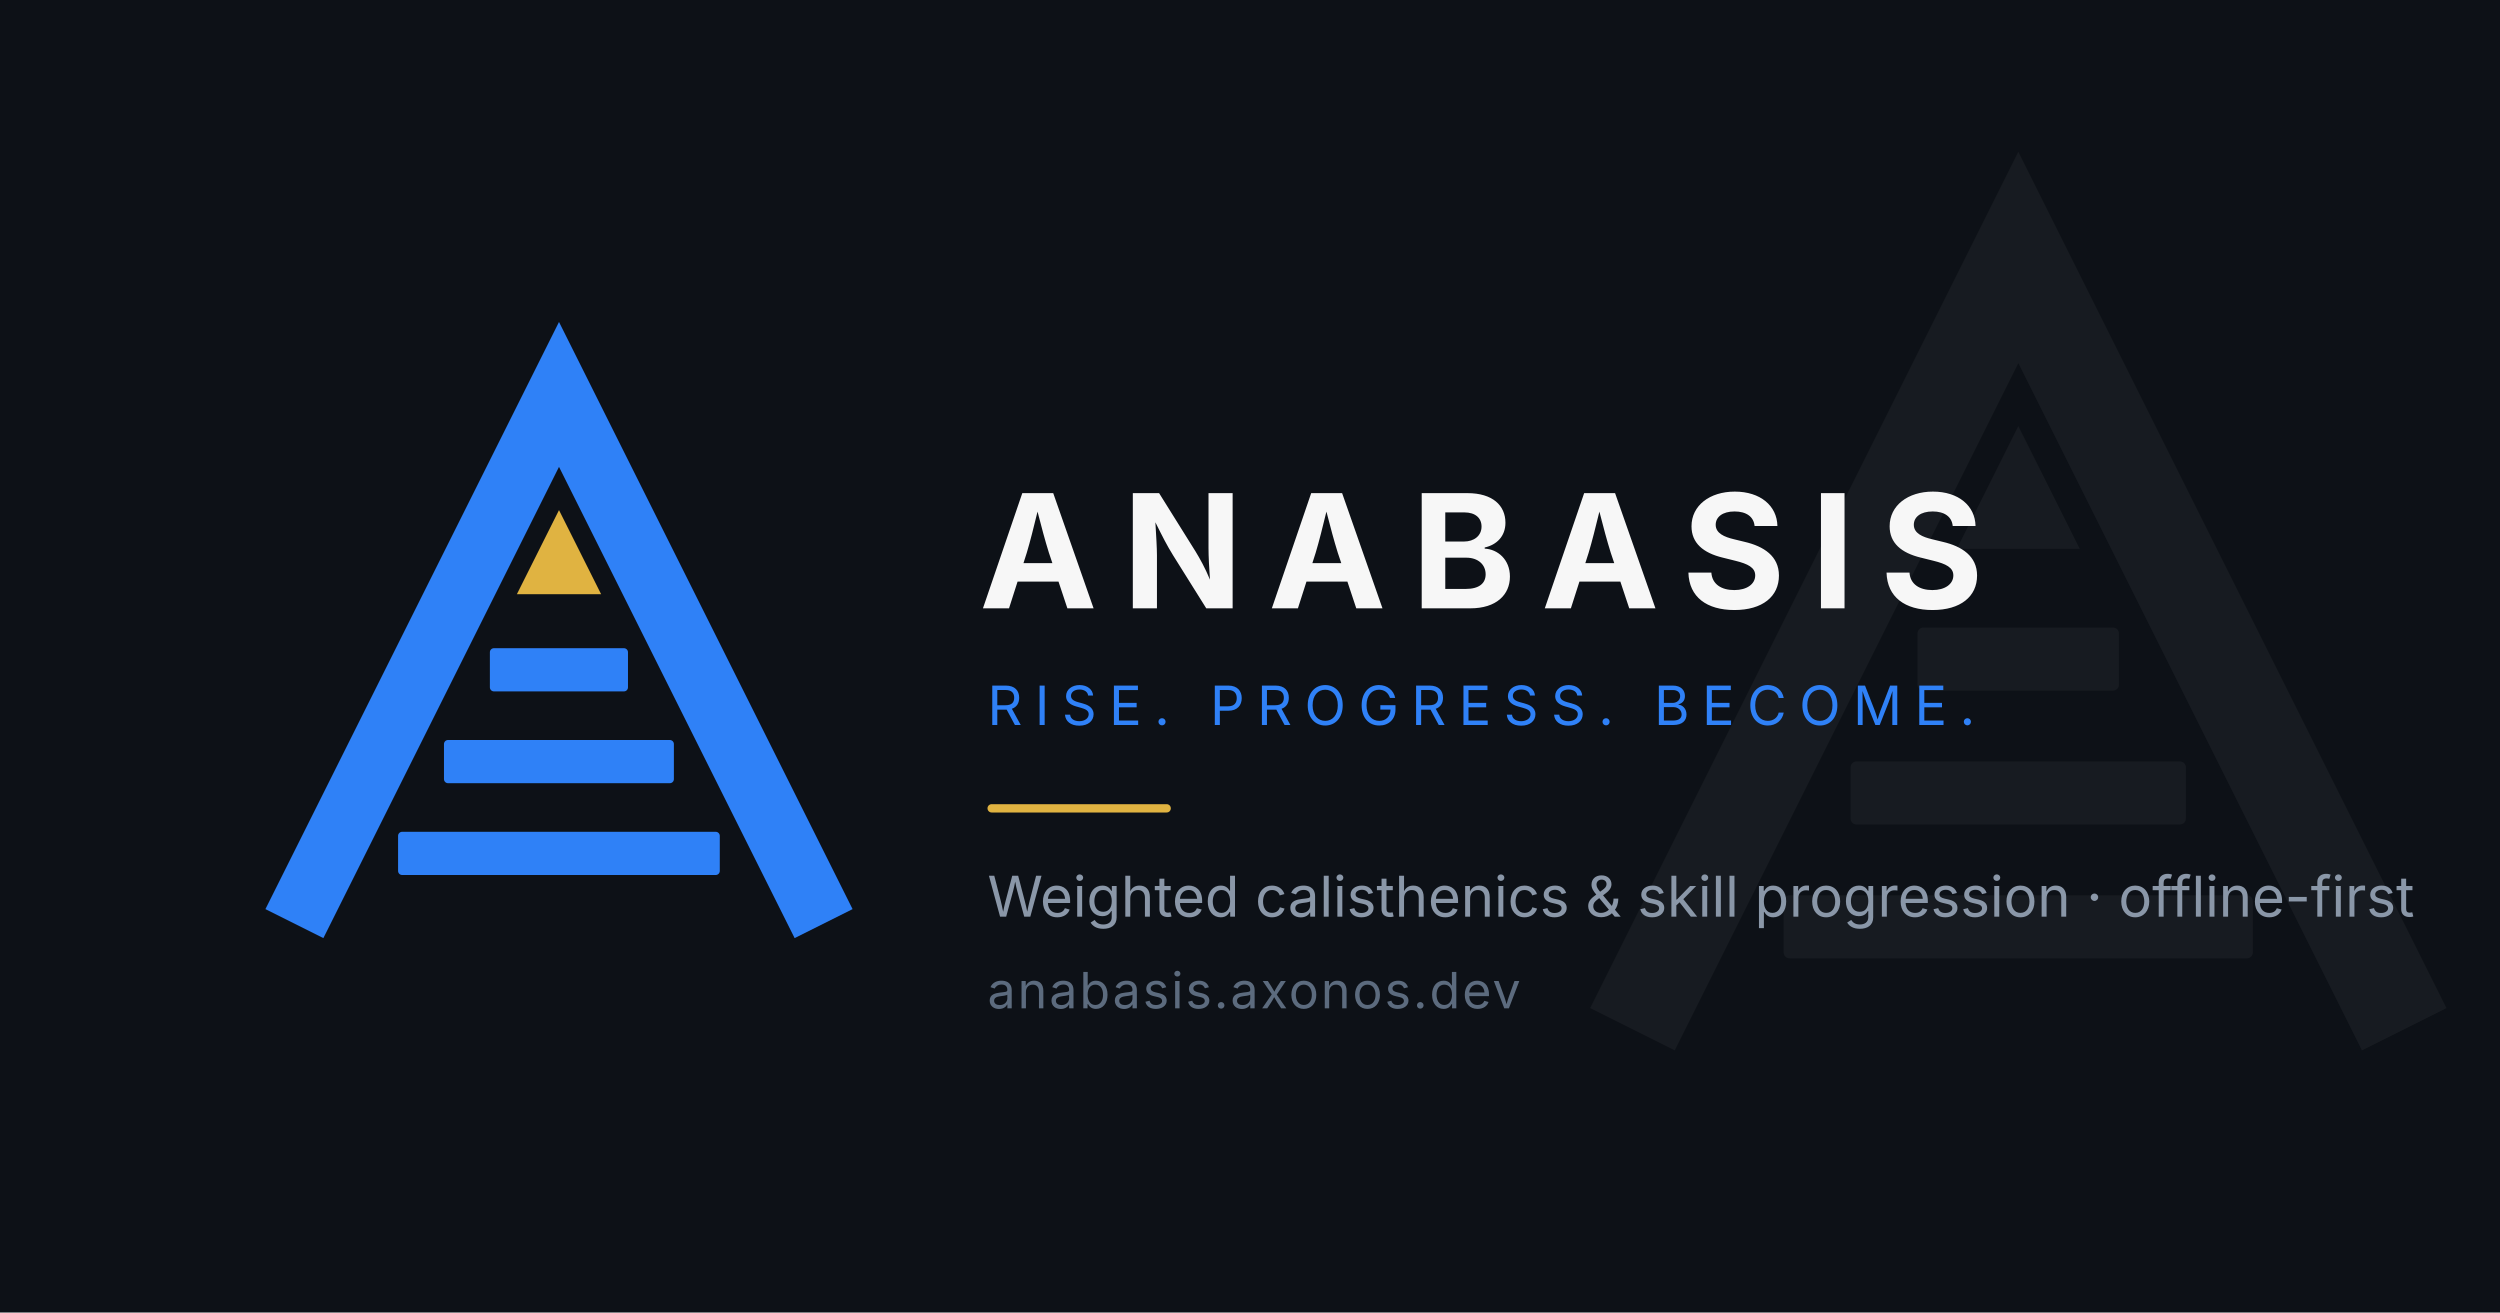
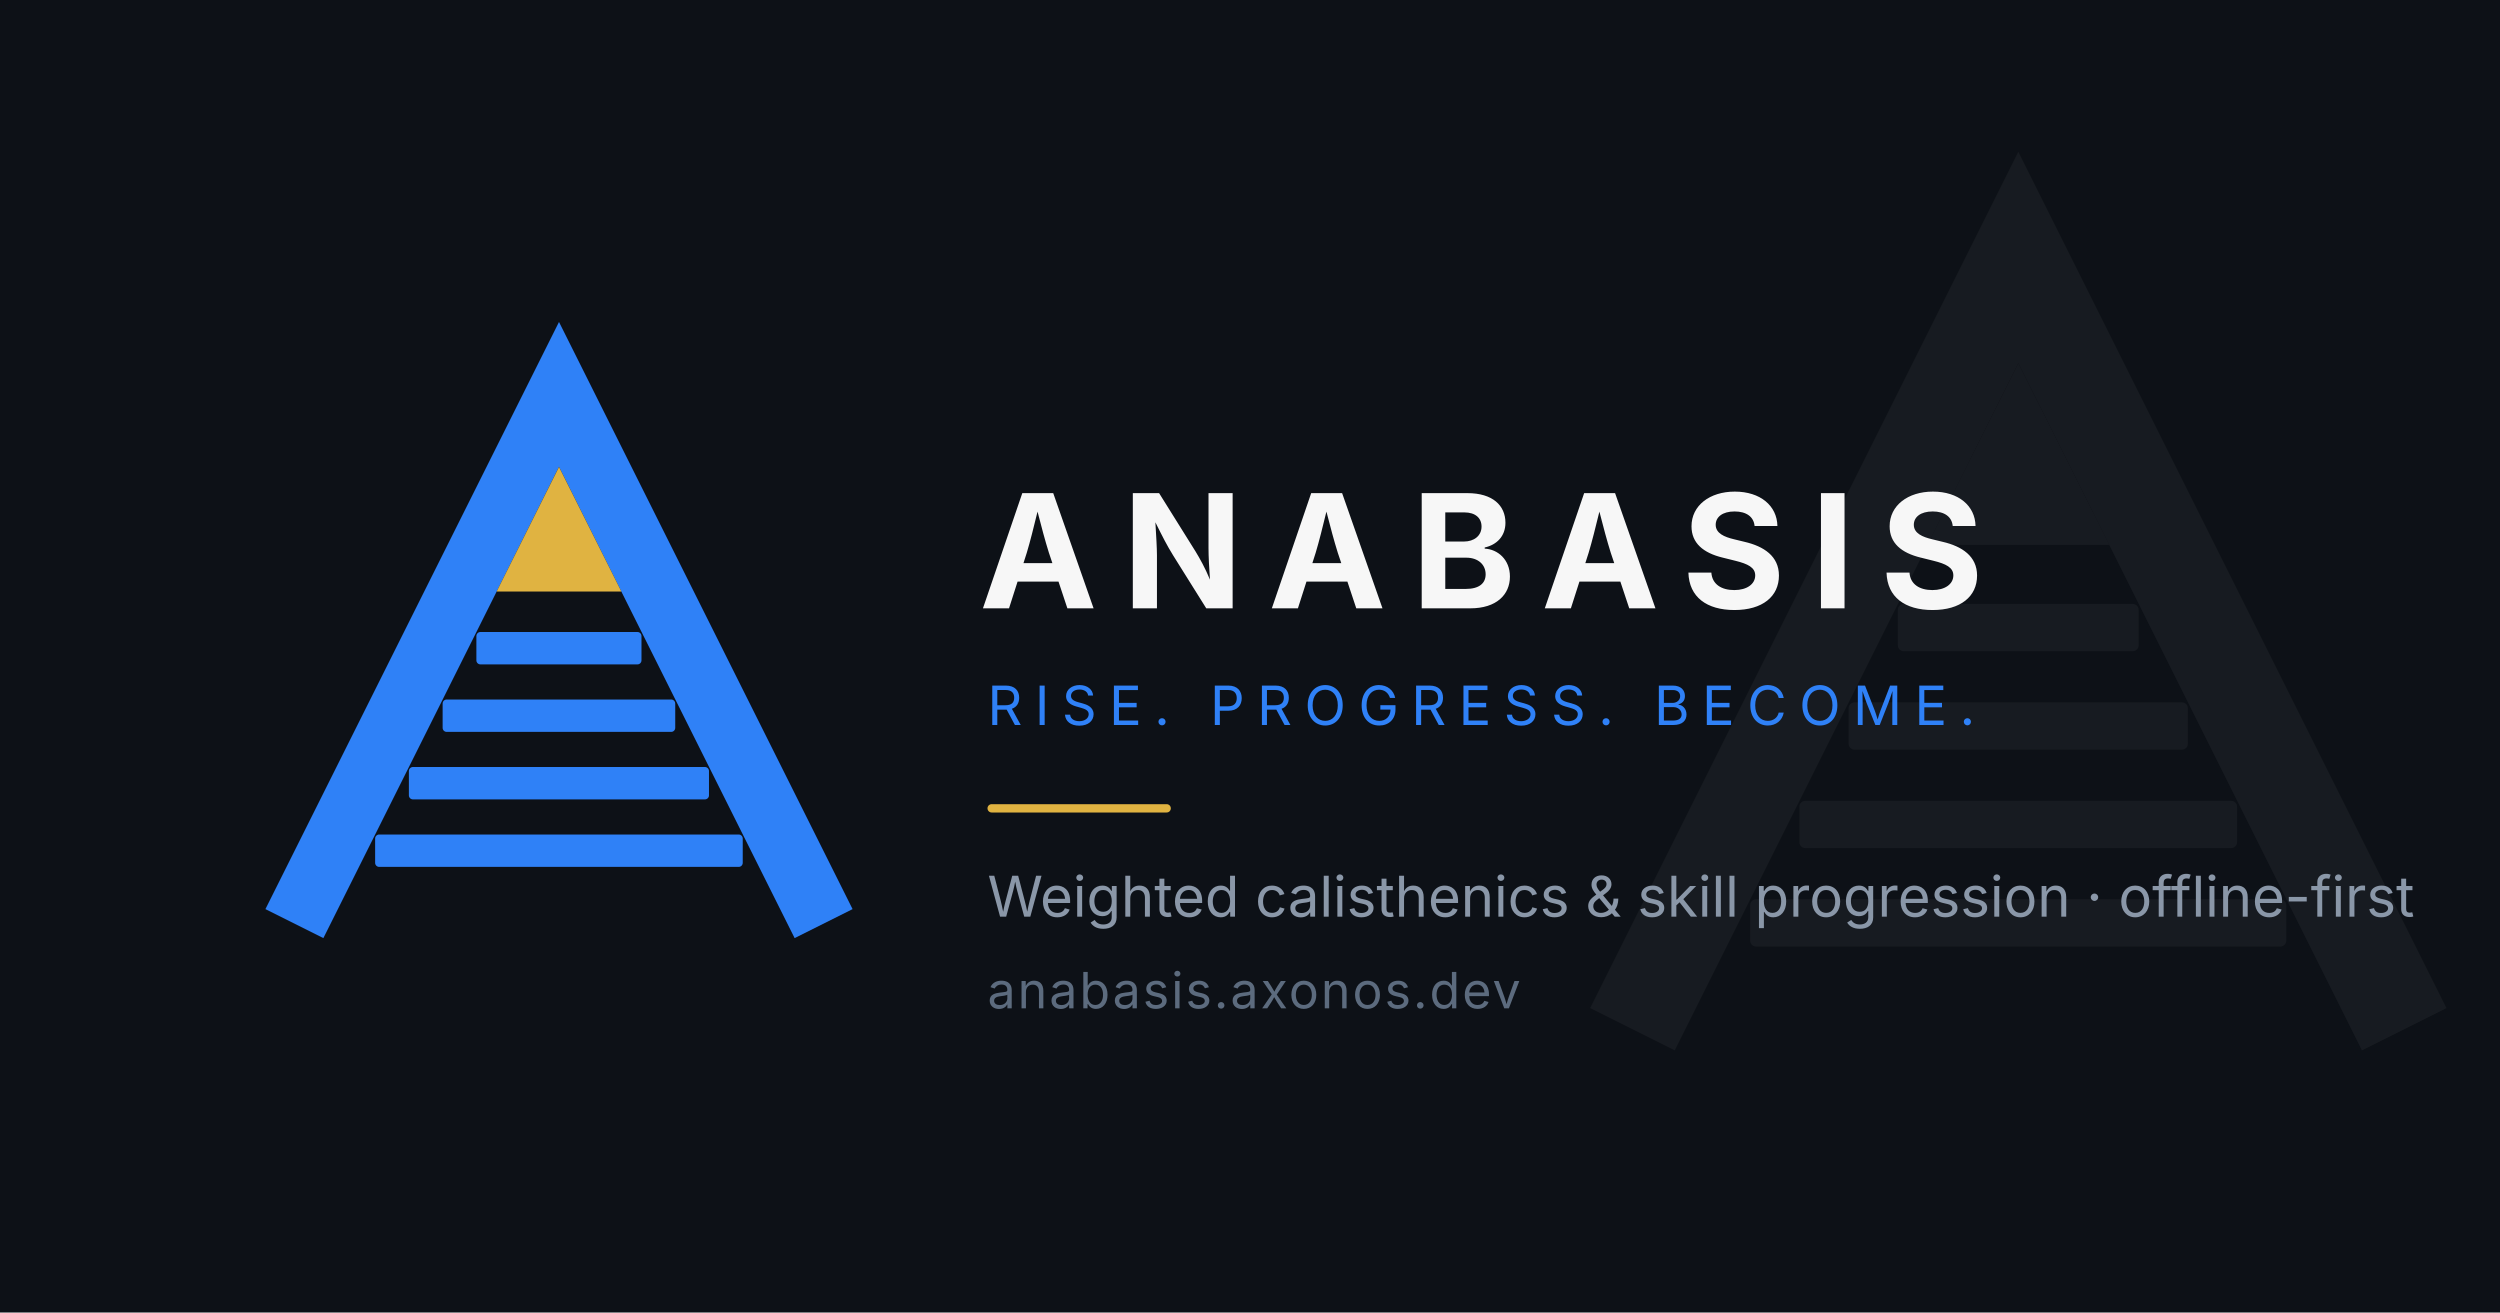
<svg xmlns="http://www.w3.org/2000/svg" viewBox="0 0 1200 630" width="1200" height="630">
  <rect width="1200" height="630" fill="#0D1117" />
  <g opacity="0.045" transform="translate(700,40) scale(1.05)">
    <g transform="translate(256,256) scale(0.9) translate(-256,-256)">
      <path d="M60 452 L256 60 L452 452" fill="none" stroke="#FFFFFF" stroke-width="48" stroke-linecap="butt" stroke-linejoin="miter" />
-       <path d="M256 145.7 L224.8 208 L287.2 208 Z" fill="#FFFFFF" />
-       <rect x="204.8" y="248" width="102.3" height="32" rx="3" fill="#FFFFFF" />
-       <rect x="170.8" y="316" width="170.3" height="32" rx="3" fill="#FFFFFF" />
-       <rect x="136.8" y="384" width="238.3" height="32" rx="3" fill="#FFFFFF" />
+       <path d="M256 113.7 L209.8 206 L302.2 206 Z" fill="#FFFFFF" />
+       <rect x="194.8" y="236" width="122.3" height="24" rx="3" fill="#FFFFFF" />
+       <rect x="169.8" y="286" width="172.3" height="24" rx="3" fill="#FFFFFF" />
+       <rect x="144.8" y="336" width="222.3" height="24" rx="3" fill="#FFFFFF" />
+       <rect x="119.8" y="386" width="272.3" height="24" rx="3" fill="#FFFFFF" />
    </g>
  </g>
  <g transform="translate(84,132) scale(0.72)">
    <g transform="translate(256,256) scale(0.9) translate(-256,-256)">
      <path d="M60 452 L256 60 L452 452" fill="none" stroke="#2F81F7" stroke-width="48" stroke-linecap="butt" stroke-linejoin="miter" />
-       <path d="M256 145.7 L224.8 208 L287.2 208 Z" fill="#E0B341" />
-       <rect x="204.8" y="248" width="102.3" height="32" rx="3" fill="#2F81F7" />
-       <rect x="170.8" y="316" width="170.3" height="32" rx="3" fill="#2F81F7" />
-       <rect x="136.8" y="384" width="238.3" height="32" rx="3" fill="#2F81F7" />
+       <path d="M256 113.7 L209.8 206 L302.2 206 Z" fill="#E0B341" />
+       <rect x="194.8" y="236" width="122.3" height="24" rx="3" fill="#2F81F7" />
+       <rect x="169.8" y="286" width="172.3" height="24" rx="3" fill="#2F81F7" />
+       <rect x="144.8" y="336" width="222.3" height="24" rx="3" fill="#2F81F7" />
+       <rect x="119.8" y="386" width="272.3" height="24" rx="3" fill="#2F81F7" />
    </g>
  </g>
  <text x="470" y="292" fill="#F7F7F7" font-family="Inter, system-ui, sans-serif" font-size="76" font-weight="700" letter-spacing="12">ANABASIS</text>
  <text x="474" y="348" fill="#2F81F7" font-family="Inter, system-ui, sans-serif" font-size="26" letter-spacing="6">RISE. PROGRESS. BECOME.</text>
  <rect x="474" y="386" width="88" height="4" rx="2" fill="#E0B341" />
  <text x="474" y="440" fill="#8A97A8" font-family="Inter, system-ui, sans-serif" font-size="27">Weighted calisthenics &amp; skill progression · offline-first</text>
  <text x="474" y="484" fill="#5C6B7E" font-family="Inter, system-ui, sans-serif" font-size="24" letter-spacing="1">anabasis.axonos.dev</text>
</svg>
